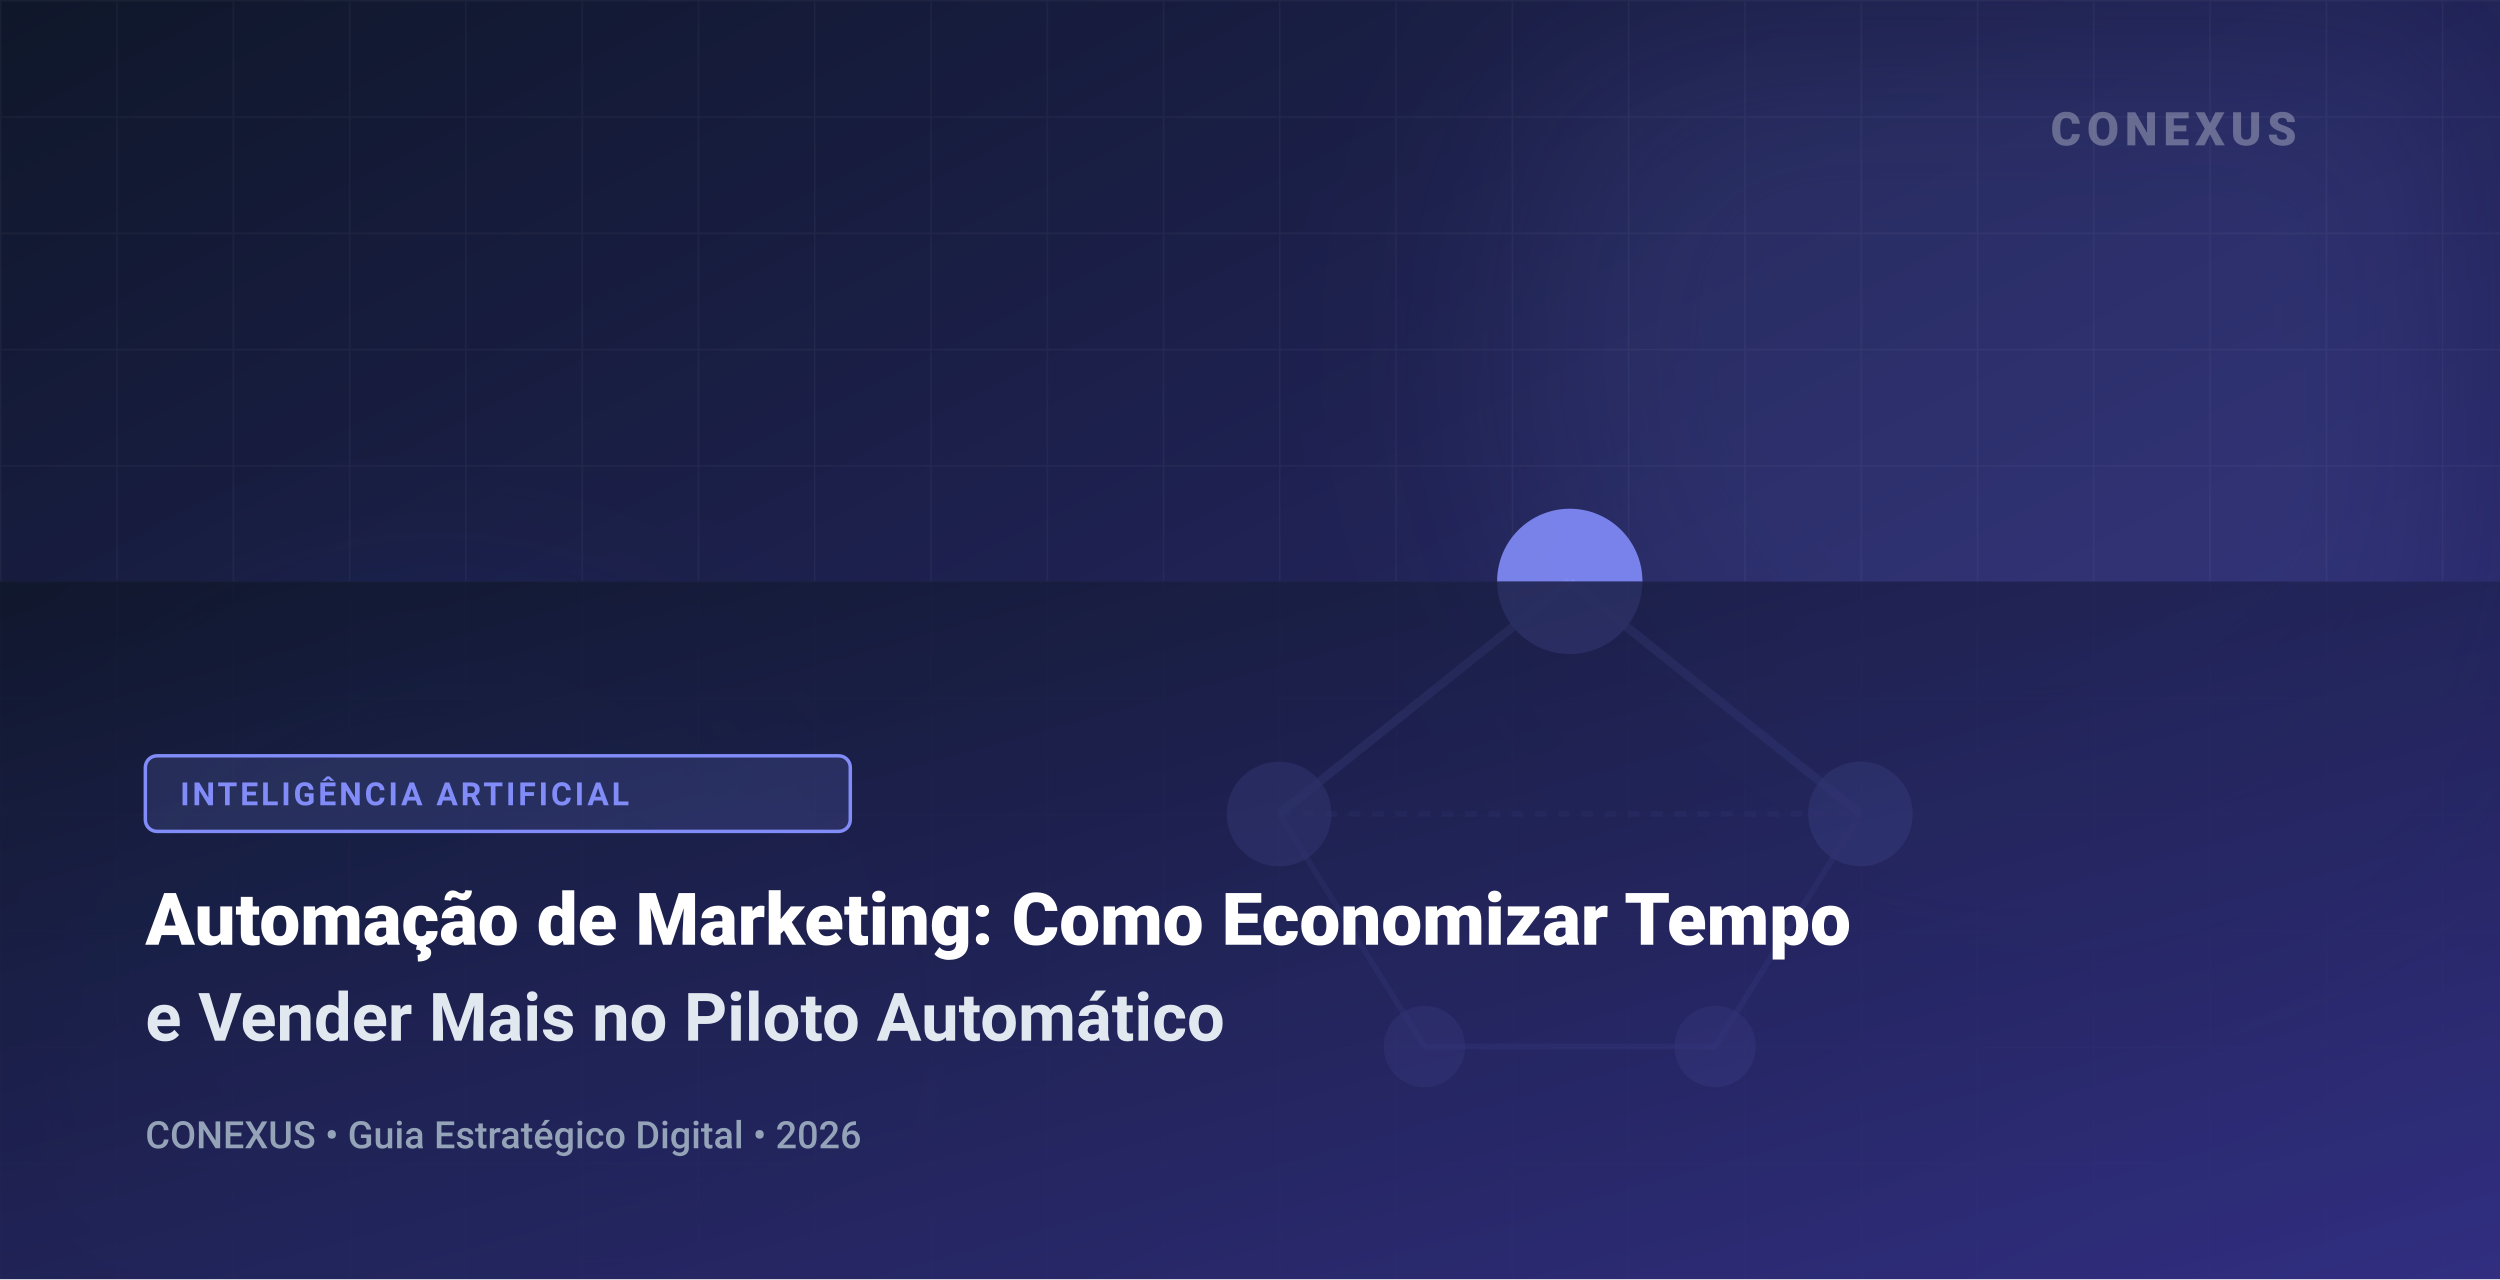
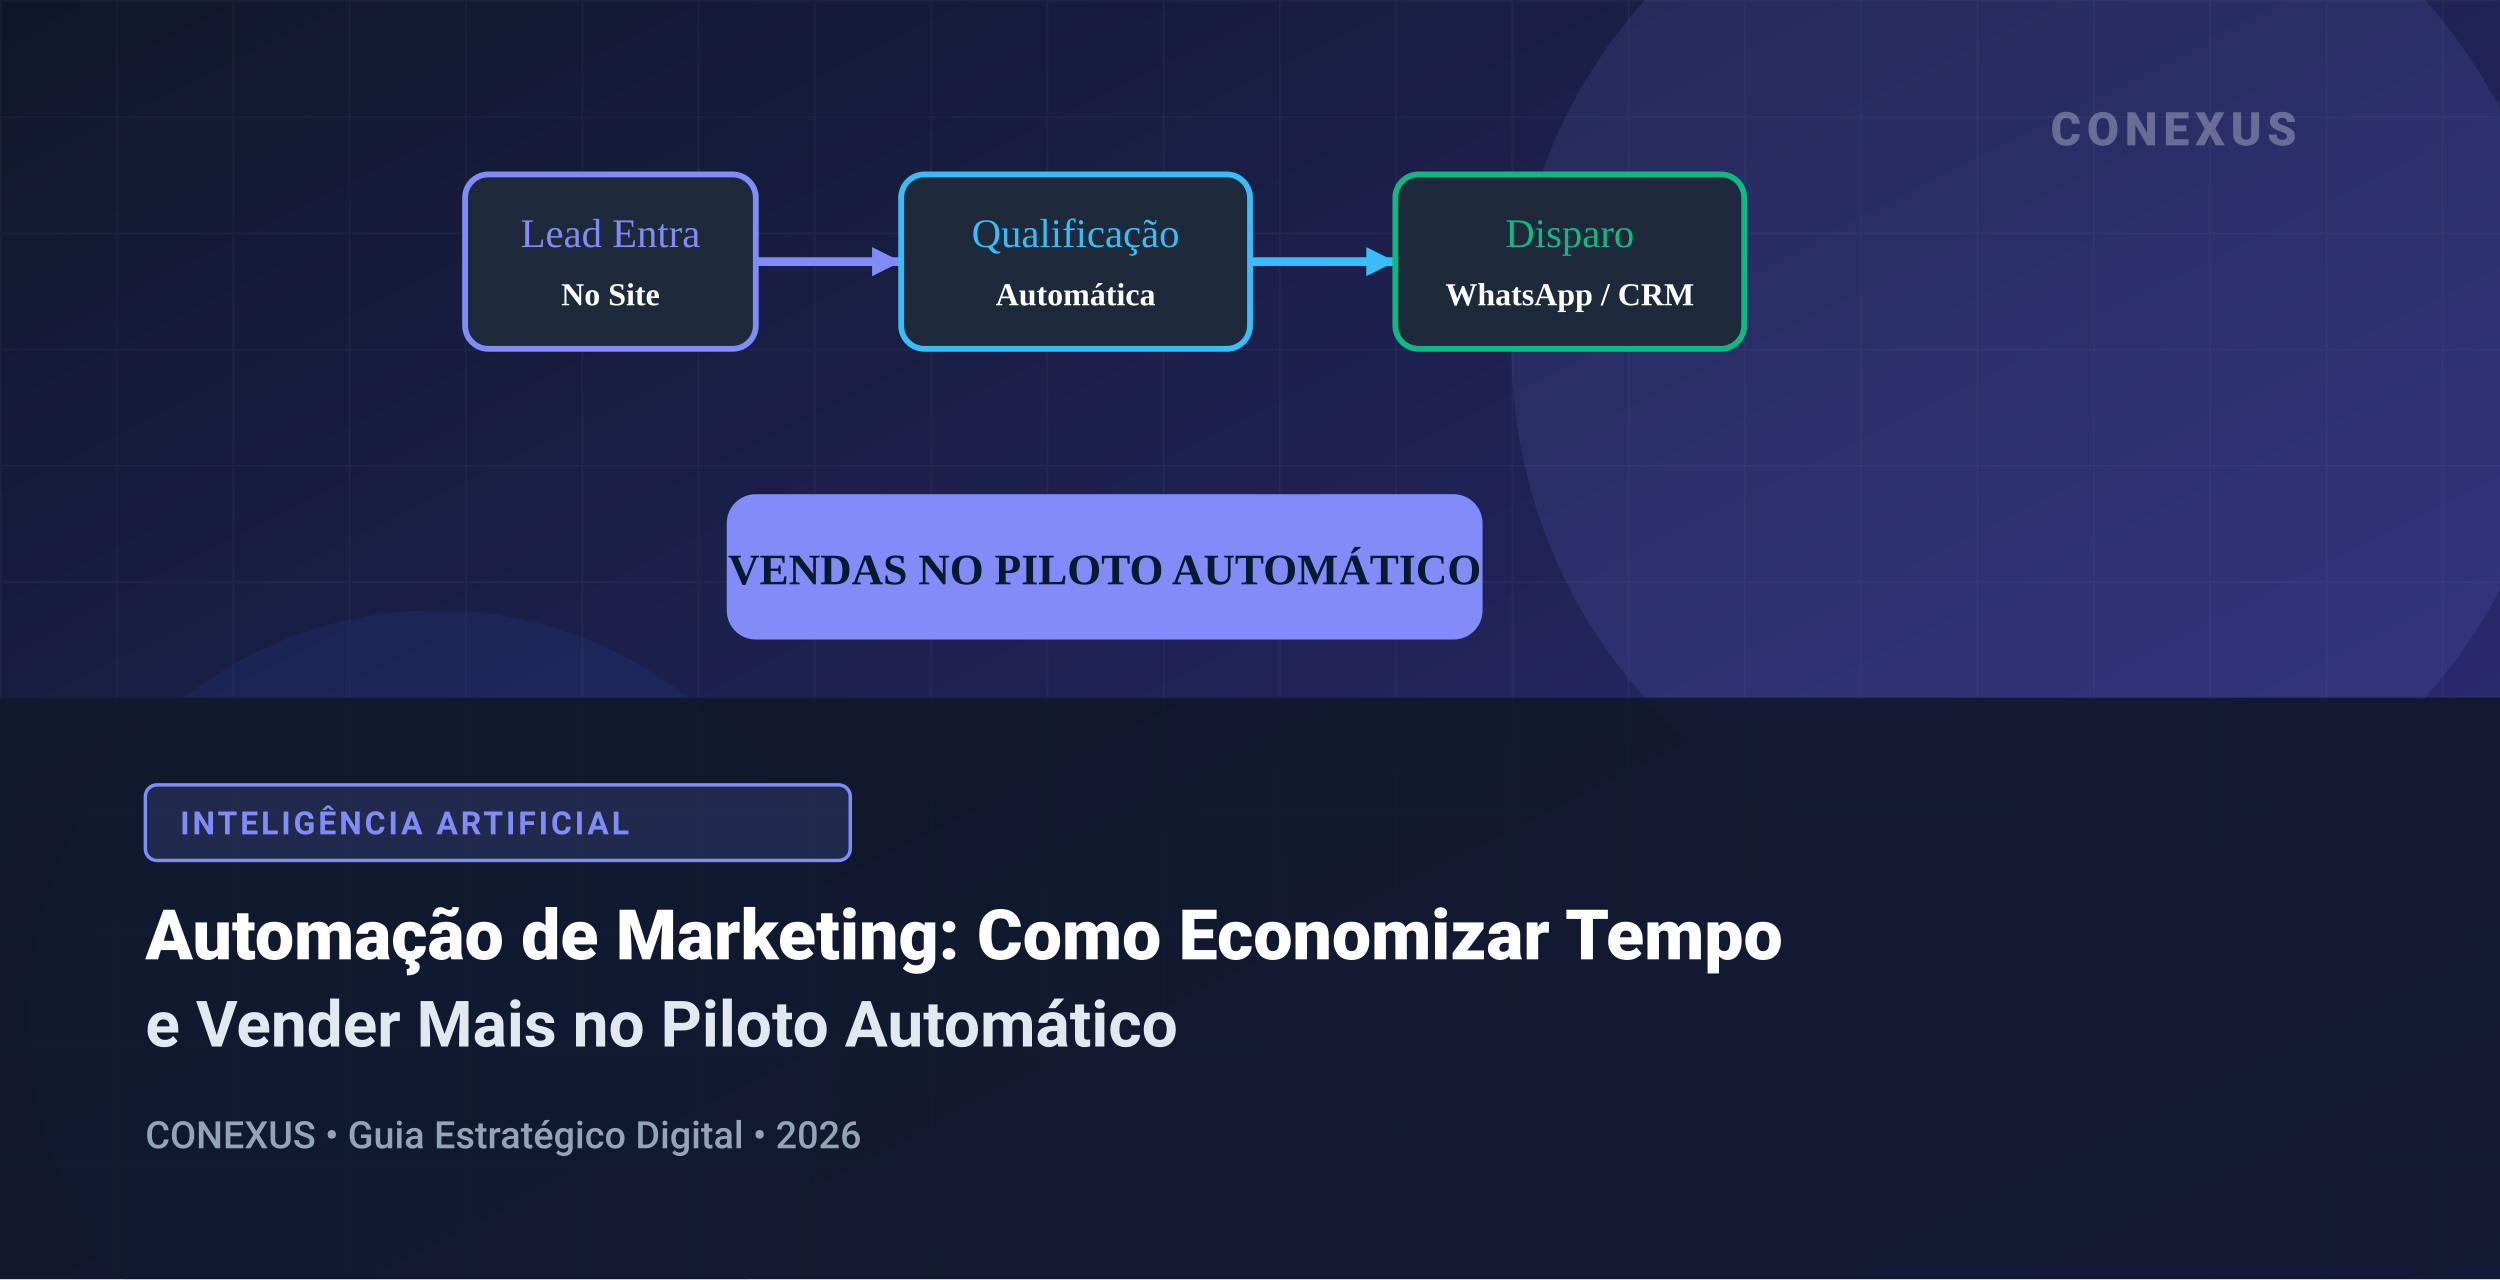
<svg xmlns="http://www.w3.org/2000/svg" viewBox="0 0 860 440" width="860" height="440">
  <defs>
-     <linearGradient id="bgGrad" x1="0%" y1="0%" x2="100%" y2="100%">
+     <linearGradient id="bgGrad_automacao_de_marketing_economizar_tempo_vender_mais" x1="0%" y1="0%" x2="100%" y2="100%">
      <stop offset="0%" stop-color="#0F172A" />
      <stop offset="100%" stop-color="#312E81" />
    </linearGradient>
-     <linearGradient id="glowGrad" x1="0%" y1="0%" x2="100%" y2="0%">
-       <stop offset="0%" stop-color="#818CF8" stop-opacity="0.8" />
-       <stop offset="100%" stop-color="#2563EB" stop-opacity="0" />
-     </linearGradient>
-     <pattern id="gridPattern" width="40" height="40" patternUnits="userSpaceOnUse">
+     <pattern id="gridPattern_automacao_de_marketing_economizar_tempo_vender_mais" width="40" height="40" patternUnits="userSpaceOnUse">
      <path d="M 40 0 L 0 0 0 40" fill="none" stroke="rgba(255, 255, 255, 0.04)" stroke-width="1" />
    </pattern>
  </defs>
-   <rect width="860" height="440" fill="url(#bgGrad)" />
-   <rect width="860" height="440" fill="url(#gridPattern)" />
-   <circle cx="700" cy="120" r="180" fill="#818CF8" opacity="0.12" filter="blur(40px)" />
-   <circle cx="150" cy="350" r="140" fill="#2563EB" opacity="0.1" filter="blur(30px)" />
-   <g transform="translate(140, 20)">
-     <circle cx="400" cy="180" r="25" fill="#818CF8" opacity="0.9" />
-     <circle cx="300" cy="260" r="18" fill="#818CF8" opacity="0.7" />
-     <circle cx="500" cy="260" r="18" fill="#818CF8" opacity="0.7" />
-     <circle cx="350" cy="340" r="14" fill="#818CF8" opacity="0.5" />
-     <circle cx="450" cy="340" r="14" fill="#818CF8" opacity="0.5" />
-     <line x1="400" y1="180" x2="300" y2="260" stroke="#818CF8" stroke-width="3" opacity="0.6" />
-     <line x1="400" y1="180" x2="500" y2="260" stroke="#818CF8" stroke-width="3" opacity="0.6" />
-     <line x1="300" y1="260" x2="350" y2="340" stroke="#818CF8" stroke-width="2" opacity="0.4" />
-     <line x1="500" y1="260" x2="450" y2="340" stroke="#818CF8" stroke-width="2" opacity="0.4" />
-     <line x1="350" y1="340" x2="450" y2="340" stroke="#818CF8" stroke-width="2" opacity="0.4" />
-     <line x1="300" y1="260" x2="500" y2="260" stroke="#818CF8" stroke-width="2" stroke-dasharray="4,4" opacity="0.3" />
+   <rect width="860" height="440" fill="url(#bgGrad_automacao_de_marketing_economizar_tempo_vender_mais)" />
+   <rect width="860" height="440" fill="url(#gridPattern_automacao_de_marketing_economizar_tempo_vender_mais)" />
+   <circle cx="700" cy="120" r="180" fill="#818CF8" opacity="0.12" />
+   <circle cx="150" cy="350" r="140" fill="#2563EB" opacity="0.1" />
+   <g transform="translate(100, 20)">
+     <rect x="60" y="40" width="100" height="60" rx="8" fill="#1E293B" stroke="#818CF8" stroke-width="2" />
+     <text x="110" y="65" fill="#818CF8" font-size="14" text-anchor="middle">Lead Entra</text>
+     <text x="110" y="85" fill="#FFFFFF" font-size="11" font-weight="700" text-anchor="middle">No Site</text>
+     <line x1="160" y1="70" x2="210" y2="70" stroke="#818CF8" stroke-width="3" />
+     <polygon points="210,70 200,65 200,75" fill="#818CF8" />
+     <rect x="210" y="40" width="120" height="60" rx="8" fill="#1E293B" stroke="#38BDF8" stroke-width="2" />
+     <text x="270" y="65" fill="#38BDF8" font-size="14" text-anchor="middle">Qualificação</text>
+     <text x="270" y="85" fill="#FFFFFF" font-size="11" font-weight="700" text-anchor="middle">Automática</text>
+     <line x1="330" y1="70" x2="380" y2="70" stroke="#38BDF8" stroke-width="3" />
+     <polygon points="380,70 370,65 370,75" fill="#38BDF8" />
+     <rect x="380" y="40" width="120" height="60" rx="8" fill="#1E293B" stroke="#10B981" stroke-width="2" />
+     <text x="440" y="65" fill="#10B981" font-size="14" text-anchor="middle">Disparo</text>
+     <text x="440" y="85" fill="#FFFFFF" font-size="11" font-weight="700" text-anchor="middle">WhatsApp / CRM</text>
+     <rect x="150" y="150" width="260" height="50" rx="10" fill="#818CF8" />
+     <text x="280" y="181" fill="#071A2F" font-size="15" font-weight="900" text-anchor="middle">VENDAS NO PILOTO AUTOMÁTICO</text>
  </g>
-   <rect x="0" y="200" width="860" height="240" fill="url(#bgGrad)" opacity="0.85" />
-   <g transform="translate(50, 260)">
+   <rect x="0" y="240" width="860" height="200" fill="#0F172A" opacity="0.9" />
+   <g transform="translate(50, 270)">
    <rect x="0" y="0" width="242.5" height="26" rx="4" fill="#818CF8" fill-opacity="0.15" stroke="#818CF8" stroke-width="1.2" />
    <text x="12" y="17" fill="#818CF8" font-family="system-ui, -apple-system, BlinkMacSystemFont, 'Segoe UI', Roboto, sans-serif" font-size="11" font-weight="700" letter-spacing="1">INTELIGÊNCIA ARTIFICIAL</text>
-     <text x="0" y="65" fill="#FFFFFF" font-family="system-ui, -apple-system, BlinkMacSystemFont, 'Segoe UI', Roboto, sans-serif" font-size="25" font-weight="800">Automação de Marketing: Como Economizar Tempo</text>
-     <text x="0" y="98" fill="#E2E8F0" font-family="system-ui, -apple-system, BlinkMacSystemFont, 'Segoe UI', Roboto, sans-serif" font-size="23" font-weight="700">e Vender Mais no Piloto Automático</text>
-     <text x="0" y="135" fill="#94A3B8" font-family="system-ui, -apple-system, BlinkMacSystemFont, 'Segoe UI', Roboto, sans-serif" font-size="13" font-weight="500">CONEXUS • Guia Estratégico Digital • 2026</text>
+     <text x="0" y="60" fill="#FFFFFF" font-family="system-ui, -apple-system, BlinkMacSystemFont, 'Segoe UI', Roboto, sans-serif" font-size="24" font-weight="800">Automação de Marketing: Como Economizar Tempo</text>
+     <text x="0" y="90" fill="#E2E8F0" font-family="system-ui, -apple-system, BlinkMacSystemFont, 'Segoe UI', Roboto, sans-serif" font-size="22" font-weight="700">e Vender Mais no Piloto Automático</text>
+     <text x="0" y="125" fill="#94A3B8" font-family="system-ui, -apple-system, BlinkMacSystemFont, 'Segoe UI', Roboto, sans-serif" font-size="13" font-weight="500">CONEXUS • Guia Estratégico Digital • 2026</text>
  </g>
  <text x="790" y="50" fill="#FFFFFF" opacity="0.3" font-family="system-ui, -apple-system, BlinkMacSystemFont, 'Segoe UI', Roboto, sans-serif" font-size="16" font-weight="800" text-anchor="end" letter-spacing="2">CONEXUS</text>
</svg>
